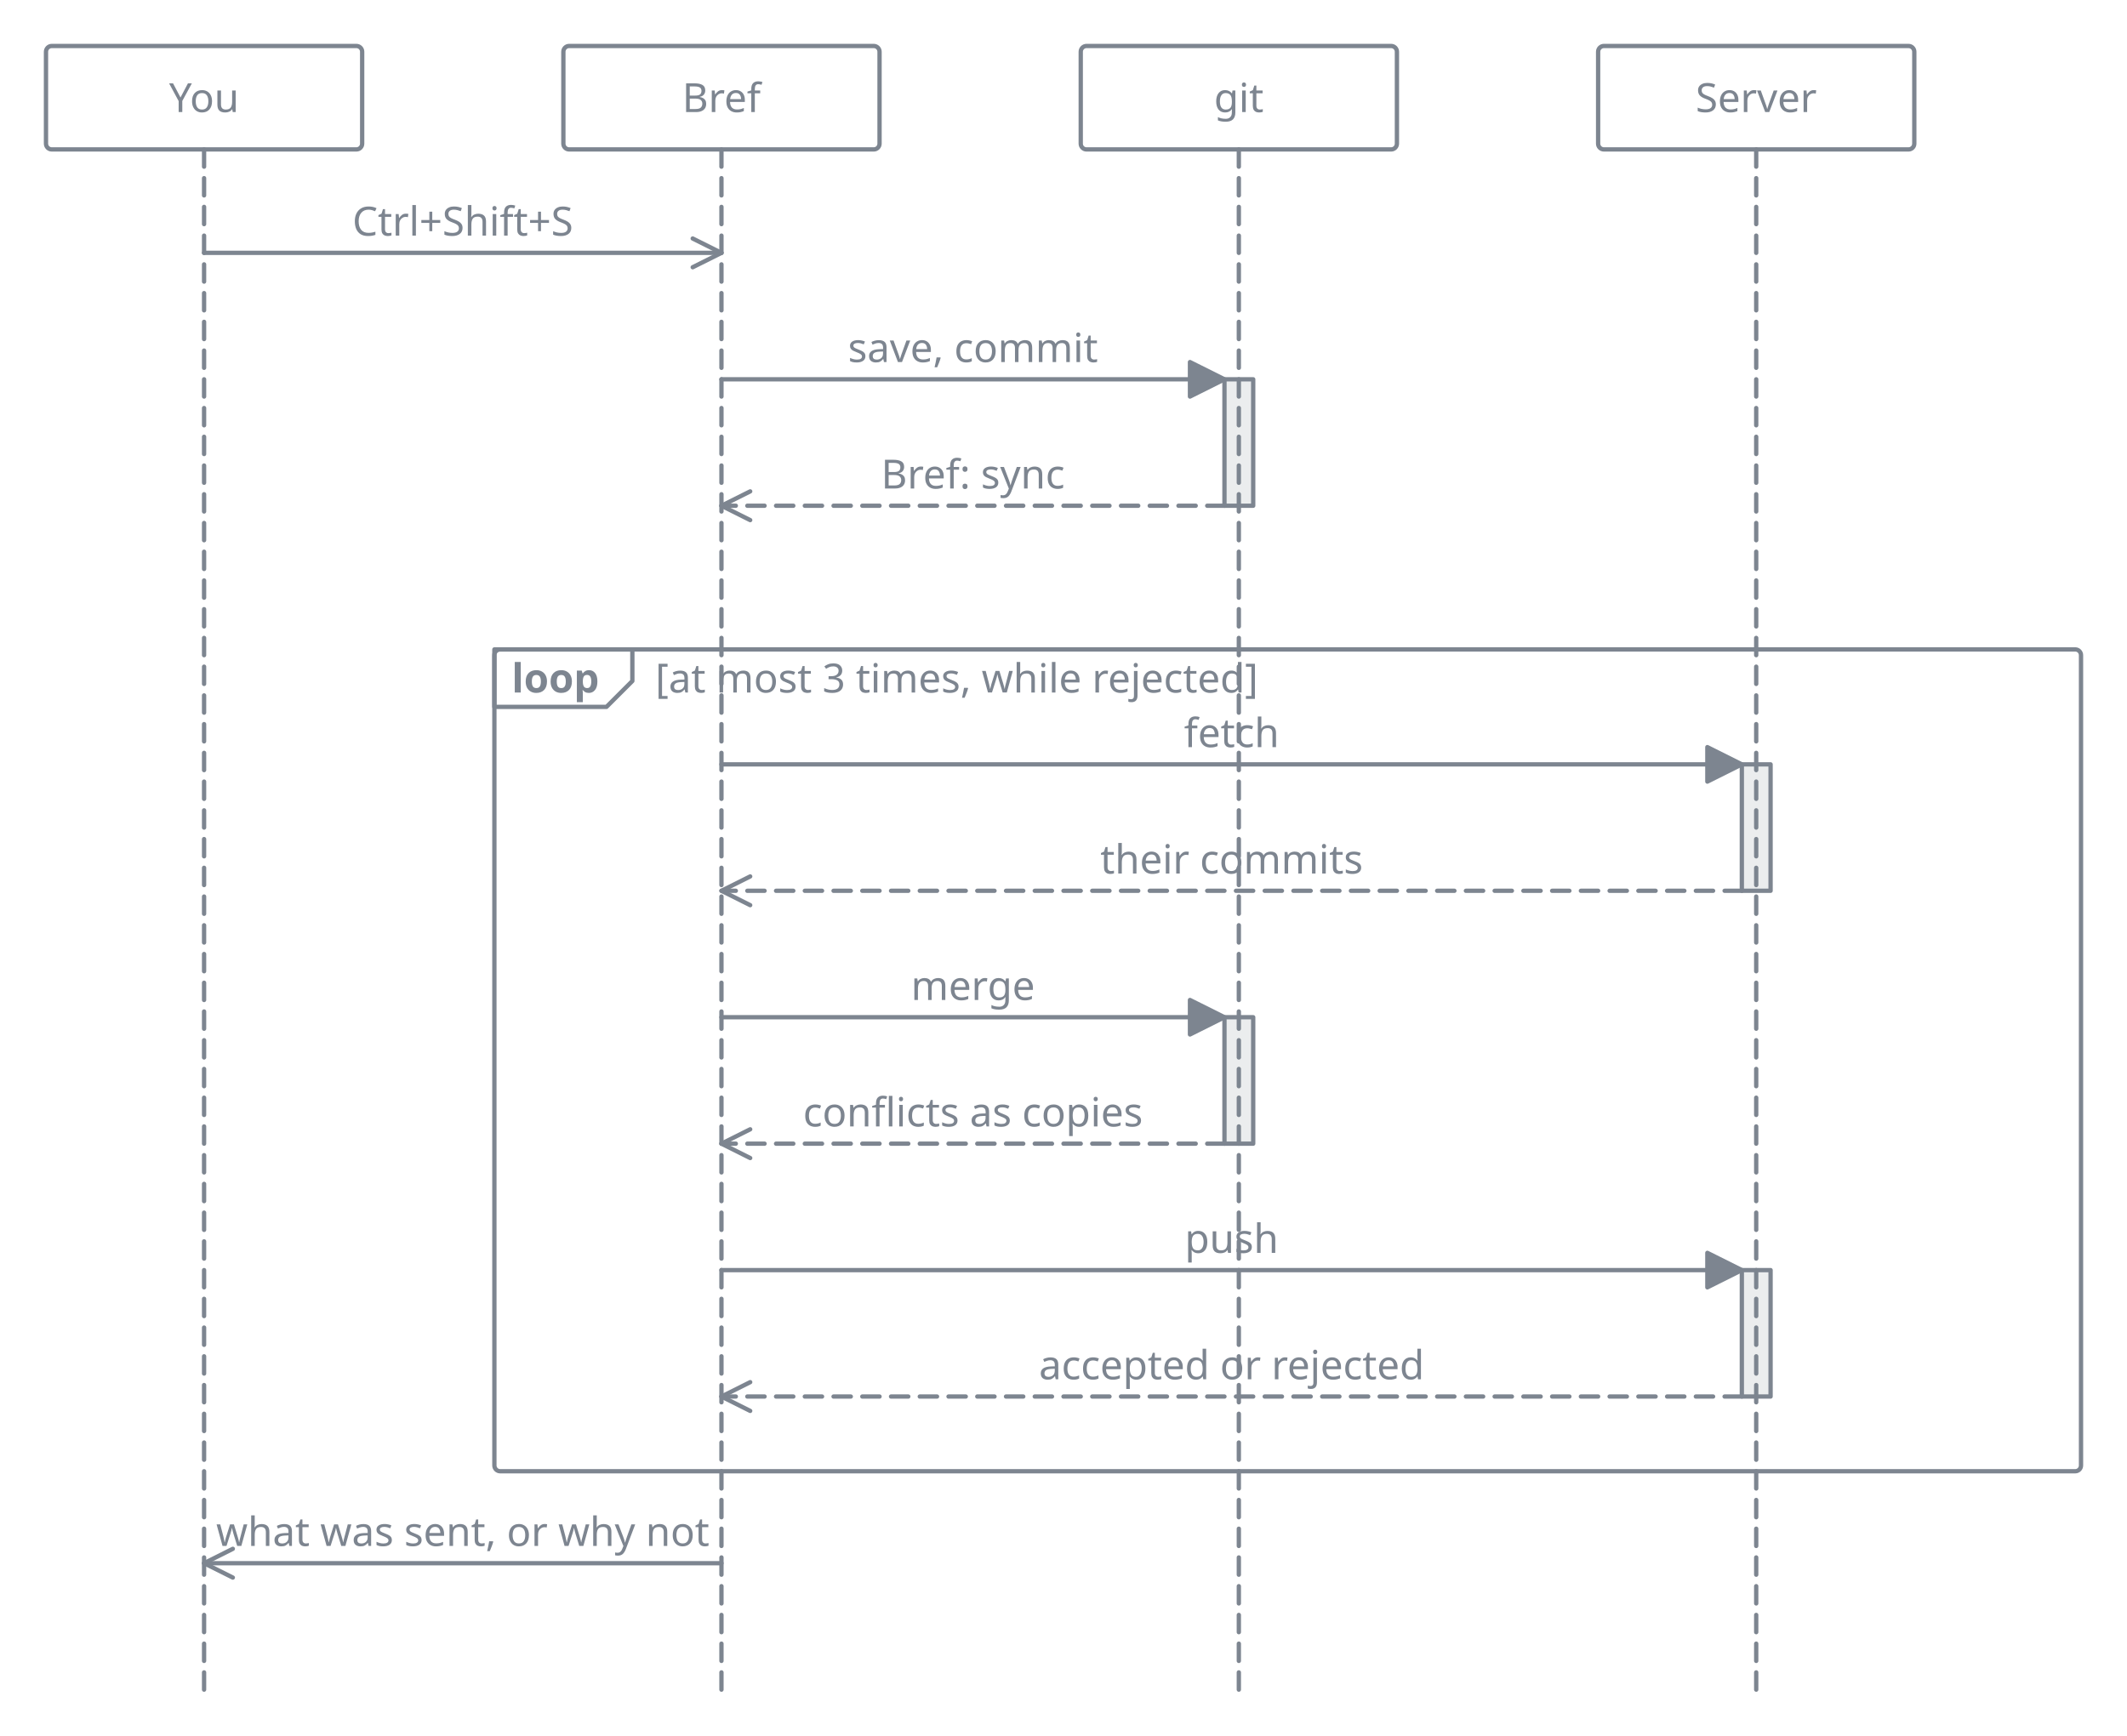
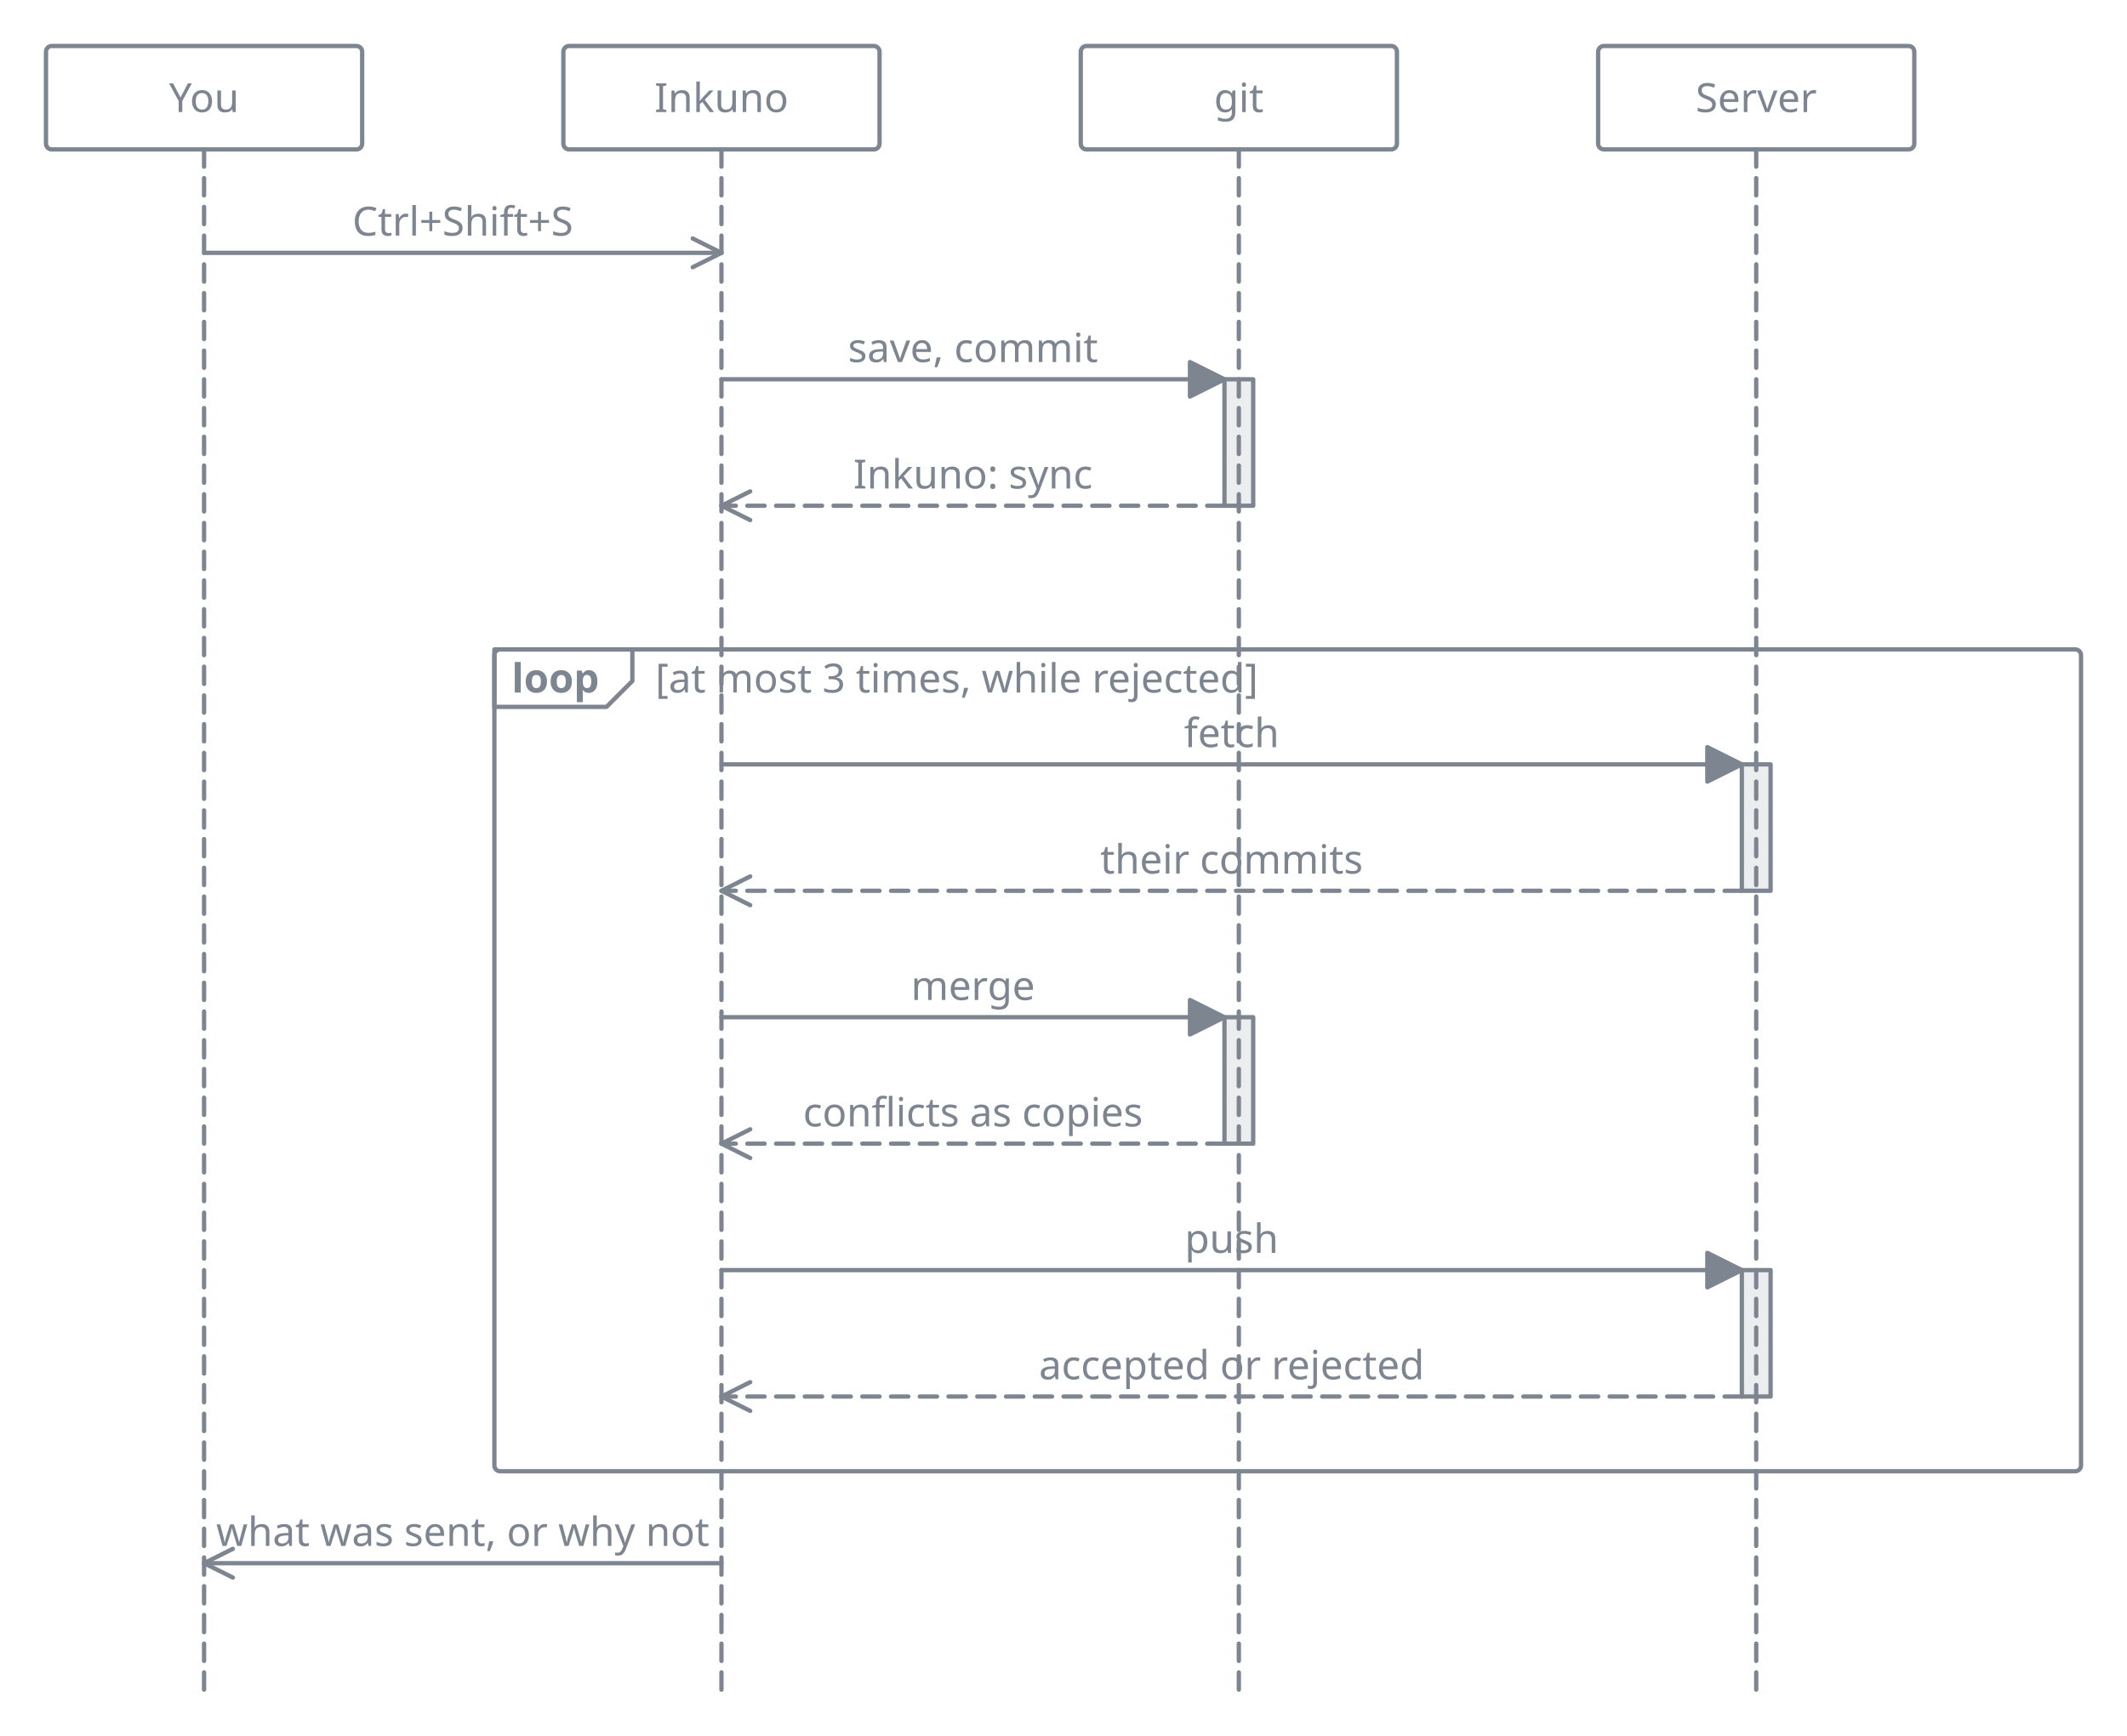
<svg xmlns="http://www.w3.org/2000/svg" width="740" height="604" viewBox="24 24 740 604" fill="none" stroke-width="1.5" stroke-linecap="round" stroke-linejoin="round" font-family="sans-serif" font-size="14">
  <path d="M42 40L148 40C149.1 40 150 40.9 150 42L150 74C150 75.1 149.1 76 148 76L42 76C40.9 76 40 75.1 40 74L40 42C40 40.9 40.9 40 42 40Z" stroke="#7d8590" />
  <path d="M95 76L95 612" stroke="#7d8590" stroke-dasharray="6 4" />
  <text x="95" y="63" text-anchor="middle" fill="#7d8590" stroke="none">You</text>
  <path d="M222 40L328 40C329.1 40 330 40.9 330 42L330 74C330 75.1 329.1 76 328 76L222 76C220.9 76 220 75.1 220 74L220 42C220 40.9 220.9 40 222 40Z" stroke="#7d8590" />
  <path d="M275 76L275 612" stroke="#7d8590" stroke-dasharray="6 4" />
-   <text x="275" y="63" text-anchor="middle" fill="#7d8590" stroke="none">Bref</text>
+   <text x="275" y="63" text-anchor="middle" fill="#7d8590" stroke="none">Inkuno</text>
  <path d="M402 40L508 40C509.1 40 510 40.9 510 42L510 74C510 75.1 509.1 76 508 76L402 76C400.9 76 400 75.1 400 74L400 42C400 40.9 400.9 40 402 40Z" stroke="#7d8590" />
  <path d="M455 76L455 612" stroke="#7d8590" stroke-dasharray="6 4" />
  <text x="455" y="63" text-anchor="middle" fill="#7d8590" stroke="none">git</text>
  <path d="M582 40L688 40C689.1 40 690 40.9 690 42L690 74C690 75.1 689.1 76 688 76L582 76C580.9 76 580 75.1 580 74L580 42C580 40.9 580.9 40 582 40Z" stroke="#7d8590" />
  <path d="M635 76L635 612" stroke="#7d8590" stroke-dasharray="6 4" />
  <text x="635" y="63" text-anchor="middle" fill="#7d8590" stroke="none">Server</text>
  <path d="M198 250L746 250C747.1 250 748 250.9 748 252L748 534C748 535.1 747.1 536 746 536L198 536C196.9 536 196 535.1 196 534L196 252C196 250.9 196.9 250 198 250Z" stroke="#7d8590" />
  <path d="M196 250L244 250L244 261L235 270L196 270Z" stroke="#7d8590" />
  <text x="202" y="265" font-weight="bold" fill="#7d8590" stroke="none">loop</text>
  <text x="252" y="265" fill="#7d8590" stroke="none">[at most 3 times, while rejected]</text>
  <path d="M450 156H460V200H450Z" stroke="#7d8590" fill="#7d8590" fill-opacity="0.15" />
  <path d="M630 290H640V334H630Z" stroke="#7d8590" fill="#7d8590" fill-opacity="0.15" />
  <path d="M450 378H460V422H450Z" stroke="#7d8590" fill="#7d8590" fill-opacity="0.15" />
  <path d="M630 466H640V510H630Z" stroke="#7d8590" fill="#7d8590" fill-opacity="0.15" />
  <path d="M95 112L275 112" stroke="#7d8590" />
  <path d="M265 117L275 112L265 107" stroke="#7d8590" />
  <text x="185" y="106" text-anchor="middle" fill="#7d8590" stroke="none">Ctrl+Shift+S</text>
  <path d="M275 156L438 156" stroke="#7d8590" />
  <path d="M450 156L438 162L438 150Z" stroke="#7d8590" fill="#7d8590" />
  <text x="362.5" y="150" text-anchor="middle" fill="#7d8590" stroke="none">save, commit</text>
  <path d="M450 200L275 200" stroke="#7d8590" stroke-dasharray="6 4" />
  <path d="M285 195L275 200L285 205" stroke="#7d8590" />
-   <text x="362.5" y="194" text-anchor="middle" fill="#7d8590" stroke="none">Bref: sync</text>
+   <text x="362.5" y="194" text-anchor="middle" fill="#7d8590" stroke="none">Inkuno: sync</text>
  <path d="M275 290L618 290" stroke="#7d8590" />
  <path d="M630 290L618 296L618 284Z" stroke="#7d8590" fill="#7d8590" />
  <text x="452.5" y="284" text-anchor="middle" fill="#7d8590" stroke="none">fetch</text>
  <path d="M630 334L275 334" stroke="#7d8590" stroke-dasharray="6 4" />
  <path d="M285 329L275 334L285 339" stroke="#7d8590" />
  <text x="452.5" y="328" text-anchor="middle" fill="#7d8590" stroke="none">their commits</text>
  <path d="M275 378L438 378" stroke="#7d8590" />
  <path d="M450 378L438 384L438 372Z" stroke="#7d8590" fill="#7d8590" />
  <text x="362.5" y="372" text-anchor="middle" fill="#7d8590" stroke="none">merge</text>
  <path d="M450 422L275 422" stroke="#7d8590" stroke-dasharray="6 4" />
  <path d="M285 417L275 422L285 427" stroke="#7d8590" />
  <text x="362.5" y="416" text-anchor="middle" fill="#7d8590" stroke="none">conflicts as copies</text>
  <path d="M275 466L618 466" stroke="#7d8590" />
  <path d="M630 466L618 472L618 460Z" stroke="#7d8590" fill="#7d8590" />
  <text x="452.5" y="460" text-anchor="middle" fill="#7d8590" stroke="none">push</text>
  <path d="M630 510L275 510" stroke="#7d8590" stroke-dasharray="6 4" />
  <path d="M285 505L275 510L285 515" stroke="#7d8590" />
  <text x="452.5" y="504" text-anchor="middle" fill="#7d8590" stroke="none">accepted or rejected</text>
  <path d="M275 568L95 568" stroke="#7d8590" />
  <path d="M105 563L95 568L105 573" stroke="#7d8590" />
  <text x="185" y="562" text-anchor="middle" fill="#7d8590" stroke="none">what was sent, or why not</text>
</svg>
